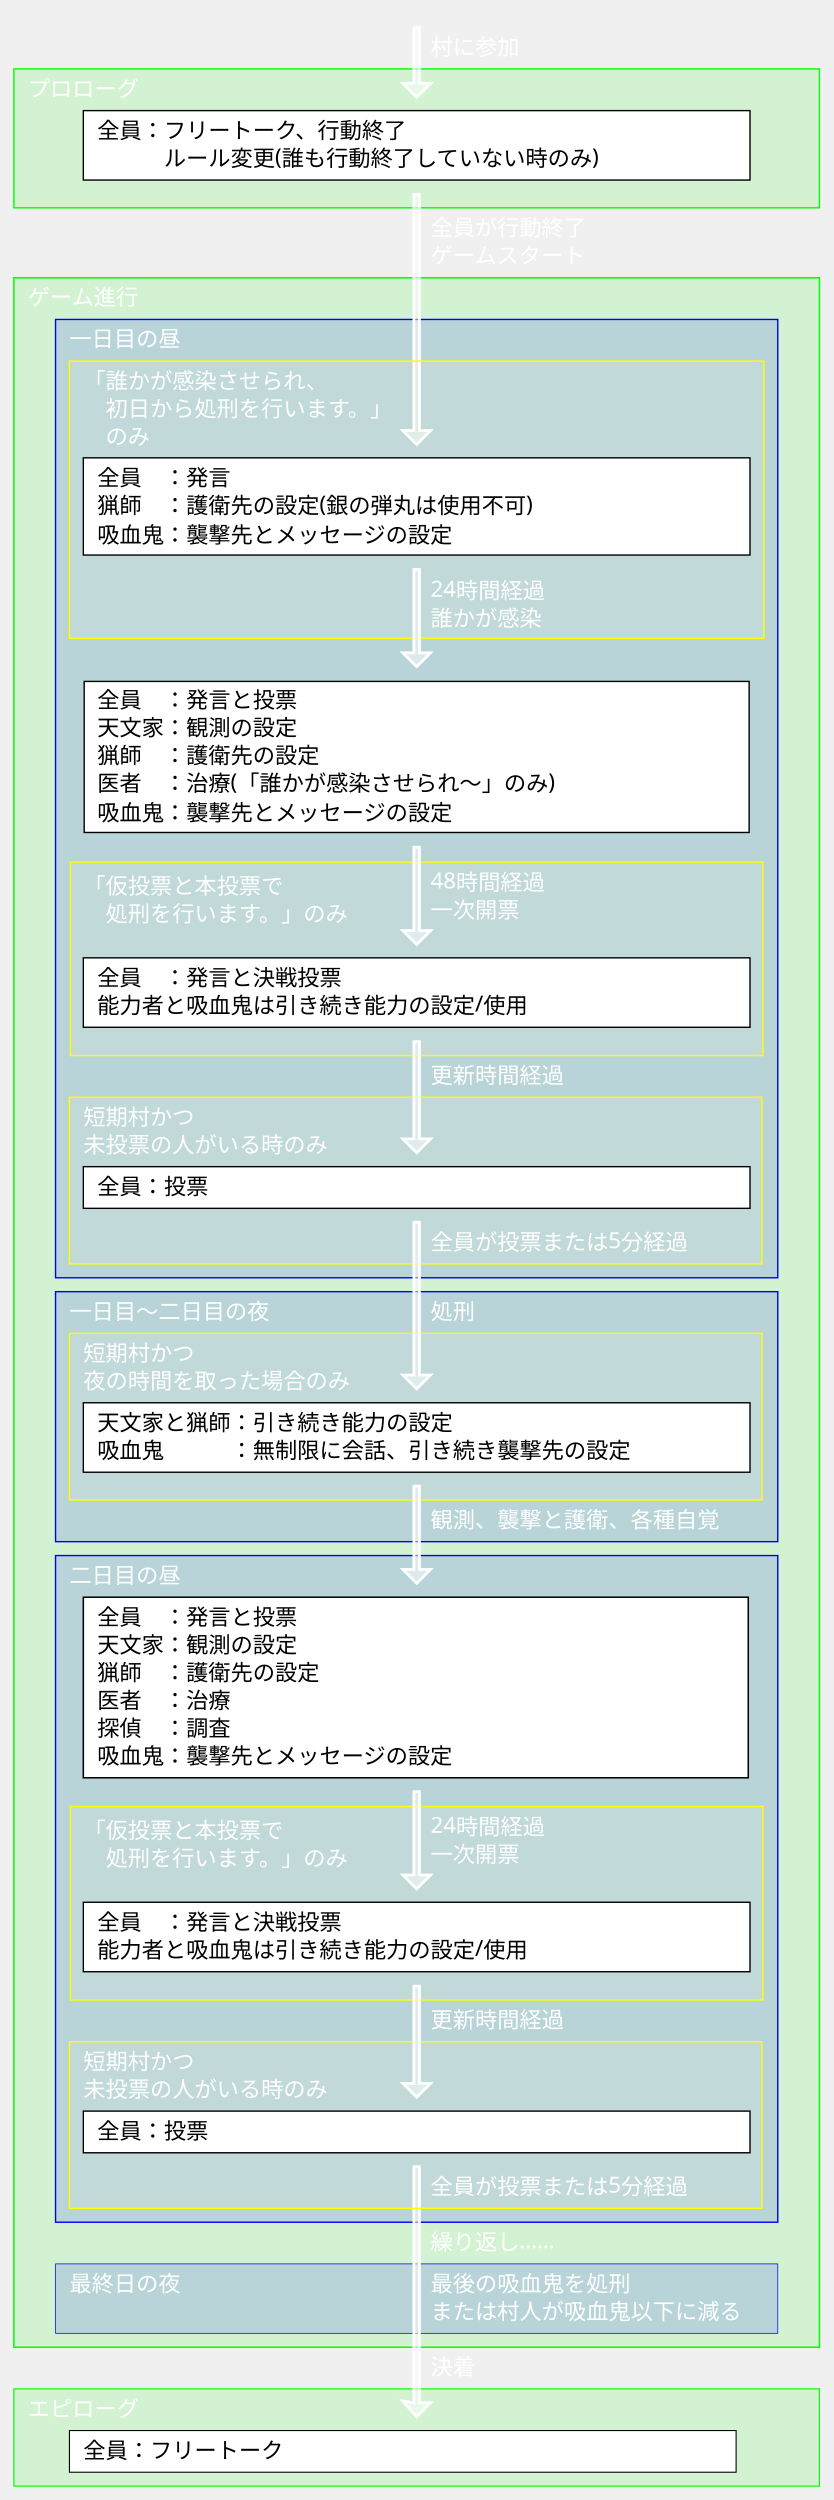
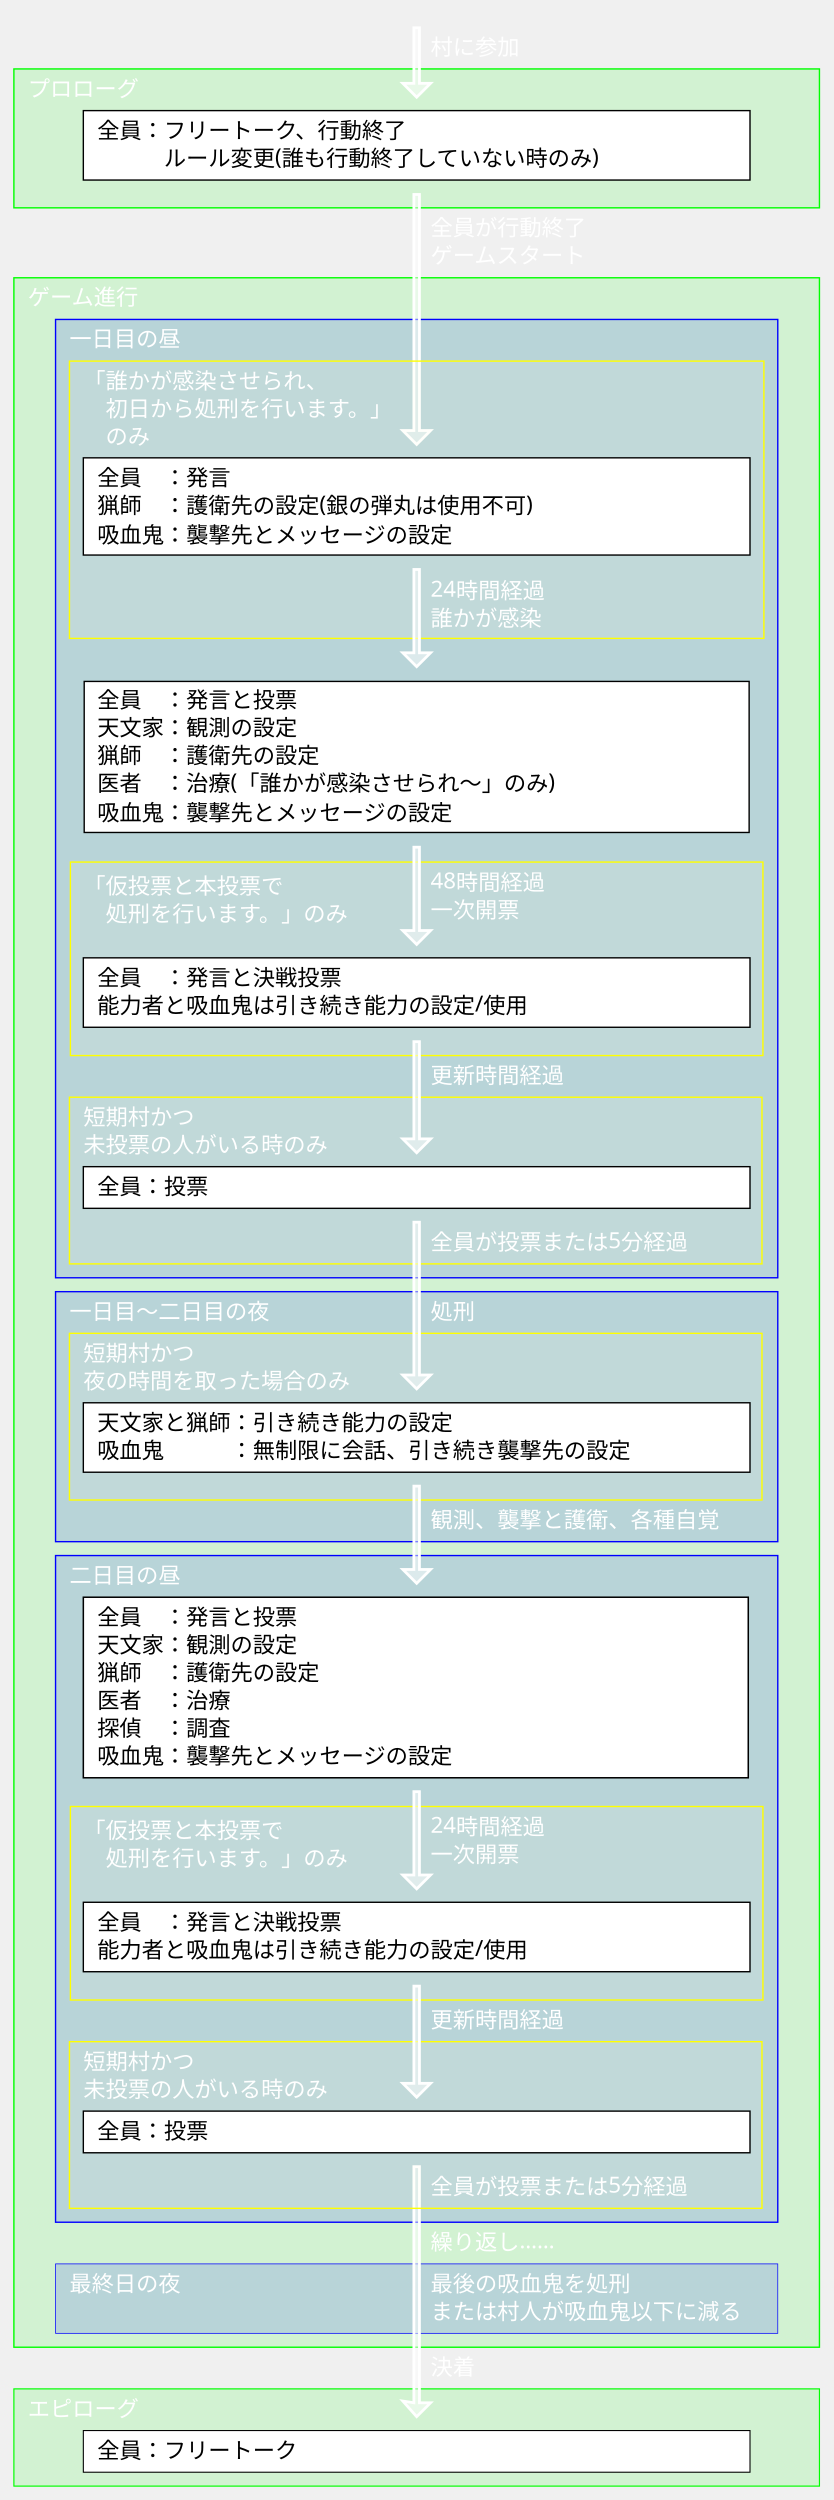
- <svg xmlns="http://www.w3.org/2000/svg" xmlns:ns1="http://www.openswatchbook.org/uri/2009/osb" width="600" height="1800" id="svg4309" version="1.1">
-   <defs id="defs4311">
-     <marker orient="auto" refY="0" refX="0" id="TriangleOutL" style="overflow:visible">
-       <path id="path5739" d="m 5.77,0 -8.65,5 0,-10 8.65,5 z" style="fill-rule:evenodd;stroke:#000000;stroke-width:1pt;marker-start:none" transform="scale(0.8,0.8)" />
-     </marker>
-     <marker orient="auto" refY="0" refX="0" id="Arrow2Mend" style="overflow:visible">
-       <path id="path5623" style="font-size:12px;fill-rule:evenodd;stroke-width:0.625;stroke-linejoin:round" d="M 8.719,4.034 -2.207,0.016 8.719,-4.002 c -1.745,2.372 -1.735,5.617 -6e-7,8.035 z" transform="scale(-0.6,-0.6)" />
-     </marker>
-     <marker orient="auto" refY="0" refX="0" id="EmptyTriangleOutL" style="overflow:visible">
-       <path id="path5757" d="m 5.77,0 -8.65,5 0,-10 8.65,5 z" style="fill:#ffffff;fill-rule:evenodd;stroke:#000000;stroke-width:1pt;marker-start:none" transform="matrix(0.8,0,0,0.8,-4.8,0)" />
-     </marker>
-     <marker orient="auto" refY="0" refX="0" id="Arrow1Lend" style="overflow:visible">
-       <path id="path5599" d="M 0,0 5,-5 -12.5,0 5,5 0,0 z" style="fill-rule:evenodd;stroke:#000000;stroke-width:1pt;marker-start:none" transform="matrix(-0.8,0,0,-0.8,-10,0)" />
-     </marker>
-     <marker orient="auto" refY="0" refX="0" id="Arrow2Lend" style="overflow:visible">
-       <path id="path5617" style="font-size:12px;fill-rule:evenodd;stroke-width:0.625;stroke-linejoin:round" d="M 8.719,4.034 -2.207,0.016 8.719,-4.002 c -1.745,2.372 -1.735,5.617 -6e-7,8.035 z" transform="matrix(-1.1,0,0,-1.1,-1.1,0)" />
-     </marker>
-     <linearGradient id="linearGradient5199" ns1:paint="solid">
-       <stop style="stop-color:#00ffff;stop-opacity:1;" offset="0" id="stop5201" />
-     </linearGradient>
-   </defs>
+ <svg xmlns="http://www.w3.org/2000/svg" width="600" height="1800" id="svg4309" version="1.1">
+   <defs id="defs166" />
  <g id="layer1" transform="translate(0,747.6378)">
-     <rect y="-547.638" x="10" height="1490" width="580" id="rect7648" style="fill:#01ff01;fill-opacity:0.125;fill-rule:evenodd;stroke:#00ff00;stroke-width:1.082;stroke-linecap:butt;stroke-linejoin:miter;stroke-miterlimit:4;stroke-opacity:1;stroke-dasharray:none" />
+     <rect y="-547.638" x="10" height="1490" width="580" id="rect7648" style="fill:#01ff01;fill-opacity:0.125;fill-rule:evenodd;stroke:#00ff00;stroke-width:1;stroke-linecap:butt;stroke-linejoin:miter;stroke-miterlimit:4;stroke-opacity:1;stroke-dasharray:none" />
    <rect style="fill:#01ff01;fill-opacity:0.125;fill-rule:evenodd;stroke:#00ff00;stroke-width:1;stroke-linecap:butt;stroke-linejoin:miter;stroke-miterlimit:4;stroke-opacity:1;stroke-dasharray:none" id="rect2985" width="580" height="100" x="10" y="-698" />
-     <flowRoot xml:space="preserve" id="flowRoot5565" style="font-size:16px;font-style:normal;font-weight:normal;line-height:125%;letter-spacing:0px;word-spacing:0px;fill:#000000;fill-opacity:1;stroke:none;font-family:Sans" transform="translate(0,-2)">
+     <flowRoot xml:space="preserve" id="flowRoot5565" style="font-size:16px;font-style:normal;font-weight:normal;line-height:125%;letter-spacing:0px;word-spacing:0px;fill:#000000;fill-opacity:1;stroke:none;font-family:IPAGothic" transform="translate(0,-2)">
      <flowRegion id="flowRegion5567">
        <rect id="rect5569" width="3" height="51" x="122" y="143" />
      </flowRegion>
      <flowPara id="flowPara5571" />
    </flowRoot>
-     <text xml:space="preserve" style="font-size:16px;font-style:normal;font-weight:normal;line-height:125%;letter-spacing:0px;word-spacing:0px;fill:#ffffff;fill-opacity:1;stroke:none;font-family:Sans" x="20" y="-678" id="text5573">
+     <text xml:space="preserve" style="font-size:16px;font-style:normal;font-weight:normal;line-height:125%;letter-spacing:0px;word-spacing:0px;fill:#ffffff;fill-opacity:1;stroke:none;font-family:IPAGothic" x="20" y="-678" id="text5573">
      <tspan id="tspan5575" x="20" y="-678">プロローグ</tspan>
    </text>
-     <flowRoot xml:space="preserve" id="flowRoot5577" style="font-size:16px;font-style:normal;font-weight:normal;line-height:125%;letter-spacing:0px;word-spacing:0px;fill:#000000;fill-opacity:1;stroke:none;font-family:Sans" transform="translate(0,-2)">
+     <flowRoot xml:space="preserve" id="flowRoot5577" style="font-size:16px;font-style:normal;font-weight:normal;line-height:125%;letter-spacing:0px;word-spacing:0px;fill:#000000;fill-opacity:1;stroke:none;font-family:IPAGothic" transform="translate(0,-2)">
      <flowRegion id="flowRegion5579">
        <rect id="rect5581" width="15" height="32" x="1" y="33" />
      </flowRegion>
      <flowPara id="flowPara5583" />
    </flowRoot>
-     <text xml:space="preserve" style="font-size:16px;font-style:normal;font-weight:normal;line-height:125%;letter-spacing:0px;word-spacing:0px;fill:#ffffff;fill-opacity:1;stroke:none;font-family:Sans" x="310" y="-708" id="text5573-4">
+     <text xml:space="preserve" style="font-size:16px;font-style:normal;font-weight:normal;line-height:125%;letter-spacing:0px;word-spacing:0px;fill:#ffffff;fill-opacity:1;stroke:none;font-family:IPAGothic" x="310" y="-708" id="text5573-4">
      <tspan id="tspan5575-7" x="310" y="-708">村に参加</tspan>
    </text>
    <rect style="fill:#ffffff;fill-opacity:1;stroke:#000000;stroke-width:1;stroke-miterlimit:4;stroke-opacity:1;stroke-dasharray:none" id="rect7020" width="480" height="50" x="60" y="-668" />
-     <text xml:space="preserve" style="font-size:16px;font-style:normal;font-weight:normal;line-height:125%;letter-spacing:0px;word-spacing:0px;fill:#000000;fill-opacity:1;stroke:none;font-family:Sans" x="70" y="-648" id="text7402">
+     <text xml:space="preserve" style="font-size:16px;font-style:normal;font-weight:normal;line-height:125%;letter-spacing:0px;word-spacing:0px;fill:#000000;fill-opacity:1;stroke:none;font-family:IPAGothic" x="70" y="-648" id="text7402">
      <tspan id="tspan7404" x="70" y="-648">全員：フリートーク、行動終了</tspan>
      <tspan x="70" y="-628" id="tspan7406">　　　ルール変更(誰も行動終了していない時のみ)</tspan>
    </text>
-     <text id="text7650" y="-578" x="310" style="font-size:16px;font-style:normal;font-weight:normal;line-height:125%;letter-spacing:0px;word-spacing:0px;fill:#ffffff;fill-opacity:1;stroke:none;font-family:Sans" xml:space="preserve">
+     <text id="text7650" y="-578" x="310" style="font-size:16px;font-style:normal;font-weight:normal;line-height:125%;letter-spacing:0px;word-spacing:0px;fill:#ffffff;fill-opacity:1;stroke:none;font-family:IPAGothic" xml:space="preserve">
      <tspan y="-578" x="310" id="tspan7652">全員が行動終了</tspan>
      <tspan y="-558" x="310" id="tspan7658">ゲームスタート</tspan>
    </text>
-     <text xml:space="preserve" style="font-size:16px;font-style:normal;font-weight:normal;line-height:125%;letter-spacing:0px;word-spacing:0px;fill:#000000;fill-opacity:1;stroke:none;font-family:Sans" x="650" y="222.362" id="text7654">
+     <text xml:space="preserve" style="font-size:16px;font-style:normal;font-weight:normal;line-height:125%;letter-spacing:0px;word-spacing:0px;fill:#000000;fill-opacity:1;stroke:none;font-family:IPAGothic" x="650" y="222.362" id="text7654">
      <tspan id="tspan7656" x="650" y="222.362" />
    </text>
-     <text xml:space="preserve" style="font-size:16px;font-style:normal;font-weight:normal;line-height:125%;letter-spacing:0px;word-spacing:0px;fill:#ffffff;fill-opacity:1;stroke:none;font-family:Sans" x="20" y="-528" id="text7660">
+     <text xml:space="preserve" style="font-size:16px;font-style:normal;font-weight:normal;line-height:125%;letter-spacing:0px;word-spacing:0px;fill:#ffffff;fill-opacity:1;stroke:none;font-family:IPAGothic" x="20" y="-528" id="text7660">
      <tspan id="tspan7662" x="20" y="-528">ゲーム進行</tspan>
    </text>
    <rect y="-517.638" x="40" height="690" width="520" id="rect7664" style="fill:#0101ff;fill-opacity:0.125;stroke:#0000ff;stroke-width:1;stroke-miterlimit:4;stroke-opacity:1;stroke-dasharray:none" />
-     <text id="text7666" y="-498" x="50" style="font-size:16px;font-style:normal;font-weight:normal;line-height:125%;letter-spacing:0px;word-spacing:0px;fill:#ffffff;fill-opacity:1;stroke:none;font-family:Sans" xml:space="preserve">
+     <text id="text7666" y="-498" x="50" style="font-size:16px;font-style:normal;font-weight:normal;line-height:125%;letter-spacing:0px;word-spacing:0px;fill:#ffffff;fill-opacity:1;stroke:none;font-family:IPAGothic" xml:space="preserve">
      <tspan y="-498" x="50" id="tspan7668">一日目の昼</tspan>
    </text>
    <path style="fill:#ffffff;fill-opacity:0.502;stroke:#ffffff;stroke-width:2;stroke-miterlimit:4;stroke-opacity:1" d="m 302,-727.638 0,40 8,0 -10,10 -10,-10 8,0 0,-40 z" id="rect7676" />
    <path id="path7679" d="m 302,-607.638 0,170 8,0 -10,10 -10,-10 8,0 0,-170 z" style="fill:#ffffff;fill-opacity:0.502;stroke:#ffffff;stroke-width:2;stroke-miterlimit:4;stroke-opacity:1;stroke-dasharray:none" />
    <rect y="-487.638" x="50" height="199.638" width="500" id="rect7681" style="fill:#ffffe0;fill-opacity:0.125;stroke:#ffff00;stroke-width:1;stroke-miterlimit:4;stroke-opacity:1;stroke-dasharray:none" />
-     <text id="text7683" y="-467.638" x="60" style="font-size:16px;font-style:normal;font-weight:normal;line-height:125%;letter-spacing:0px;word-spacing:0px;fill:#ffffff;fill-opacity:1;stroke:none;font-family:Sans" xml:space="preserve">
+     <text id="text7683" y="-467.638" x="60" style="font-size:16px;font-style:normal;font-weight:normal;line-height:125%;letter-spacing:0px;word-spacing:0px;fill:#ffffff;fill-opacity:1;stroke:none;font-family:IPAGothic" xml:space="preserve">
      <tspan id="tspan7687" y="-467.638" x="60">「誰かが感染させられ、</tspan>
      <tspan y="-447.638" x="60" id="tspan4183">　初日から処刑を行います。」</tspan>
      <tspan y="-427.638" x="60" id="tspan4193">　のみ</tspan>
      <tspan y="-407.638" x="60" id="tspan7699" />
    </text>
    <rect y="-418" x="60" height="70" width="480" id="rect7715" style="fill:#ffffff;fill-opacity:1;stroke:#000000;stroke-width:1;stroke-miterlimit:4;stroke-opacity:1;stroke-dasharray:none" />
-     <text id="text7717" y="-398" x="70" style="font-size:16px;font-style:normal;font-weight:normal;line-height:125%;letter-spacing:0px;word-spacing:0px;fill:#000000;fill-opacity:1;stroke:none;font-family:Sans" xml:space="preserve">
+     <text id="text7717" y="-398" x="70" style="font-size:16px;font-style:normal;font-weight:normal;line-height:125%;letter-spacing:0px;word-spacing:0px;fill:#000000;fill-opacity:1;stroke:none;font-family:IPAGothic" xml:space="preserve">
      <tspan id="tspan7721" y="-398" x="70">全員　：発言</tspan>
      <tspan y="-378" x="70" id="tspan7725">猟師　：護衛先の設定(銀の弾丸は使用不可)</tspan>
      <tspan y="-356.76" x="70" id="tspan7727">吸血鬼：襲撃先とメッセージの設定</tspan>
    </text>
-     <text xml:space="preserve" style="font-size:16px;font-style:normal;font-weight:normal;line-height:125%;letter-spacing:0px;word-spacing:0px;fill:#ffffff;fill-opacity:1;stroke:none;font-family:Sans" x="310" y="-318" id="text7744">
+     <text xml:space="preserve" style="font-size:16px;font-style:normal;font-weight:normal;line-height:125%;letter-spacing:0px;word-spacing:0px;fill:#ffffff;fill-opacity:1;stroke:none;font-family:IPAGothic" x="310" y="-318" id="text7744">
      <tspan id="tspan7748" x="310" y="-318">24時間経過</tspan>
      <tspan x="310" y="-296.76" id="tspan7752">誰かが感染</tspan>
    </text>
    <rect style="fill:#ffffff;fill-opacity:1;stroke:#000000;stroke-width:1;stroke-miterlimit:4;stroke-opacity:1;stroke-dasharray:none" id="rect7754" width="478.754" height="108.754" x="60.623" y="-257.015" />
-     <text xml:space="preserve" style="font-size:16px;font-style:normal;font-weight:normal;line-height:125%;letter-spacing:0px;word-spacing:0px;fill:#000000;fill-opacity:1;stroke:none;font-family:Sans" x="70" y="-238" id="text7756">
+     <text xml:space="preserve" style="font-size:16px;font-style:normal;font-weight:normal;line-height:125%;letter-spacing:0px;word-spacing:0px;fill:#000000;fill-opacity:1;stroke:none;font-family:IPAGothic" x="70" y="-238" id="text7756">
      <tspan x="70" y="-238" id="tspan7780">全員　：発言と投票</tspan>
      <tspan x="70" y="-218" id="tspan7784">天文家：観測の設定</tspan>
      <tspan x="70" y="-198" id="tspan7786">猟師　：護衛先の設定</tspan>
      <tspan x="70" y="-178" id="tspan7788">医者　：治療(「誰かが感染させられ〜」のみ)</tspan>
      <tspan x="70" y="-156.76" id="tspan7790">吸血鬼：襲撃先とメッセージの設定</tspan>
    </text>
    <path style="fill:#ffffff;fill-opacity:0.502;stroke:#ffffff;stroke-width:2;stroke-miterlimit:4;stroke-opacity:1;stroke-dasharray:none" d="m 302,-337.638 0,60 8,0 -10,10 -10,-10 8,0 0,-60 z" id="path7729" />
    <rect style="fill:#ffffe0;fill-opacity:0.125;stroke:#ffff00;stroke-width:1;stroke-miterlimit:4;stroke-opacity:1;stroke-dasharray:none" id="rect7792" width="498.617" height="139.309" x="50.691" y="-126.946" />
    <path id="path7794" d="m 302,-137.638 0,60 8,0 -10,10 -10,-10 8,0 0,-60 z" style="fill:#ffffff;fill-opacity:0.502;stroke:#ffffff;stroke-width:2;stroke-miterlimit:4;stroke-opacity:1;stroke-dasharray:none" />
-     <text id="text7796" y="-108" x="310" style="font-size:16px;font-style:normal;font-weight:normal;line-height:125%;letter-spacing:0px;word-spacing:0px;fill:#ffffff;fill-opacity:1;stroke:none;font-family:Sans" xml:space="preserve">
+     <text id="text7796" y="-108" x="310" style="font-size:16px;font-style:normal;font-weight:normal;line-height:125%;letter-spacing:0px;word-spacing:0px;fill:#ffffff;fill-opacity:1;stroke:none;font-family:IPAGothic" xml:space="preserve">
      <tspan id="tspan7800" y="-108" x="310">48時間経過</tspan>
      <tspan y="-86.76" x="310" id="tspan7804">一次開票</tspan>
    </text>
-     <text xml:space="preserve" style="font-size:16px;font-style:normal;font-weight:normal;line-height:125%;letter-spacing:0px;word-spacing:0px;fill:#ffffff;fill-opacity:1;stroke:none;font-family:Sans" x="60" y="-104" id="text7806">
+     <text xml:space="preserve" style="font-size:16px;font-style:normal;font-weight:normal;line-height:125%;letter-spacing:0px;word-spacing:0px;fill:#ffffff;fill-opacity:1;stroke:none;font-family:IPAGothic" x="60" y="-104" id="text7806">
      <tspan x="60" y="-104" id="tspan7808">「仮投票と本投票で</tspan>
      <tspan x="60" y="-84" id="tspan7812">　処刑を行います。」のみ</tspan>
      <tspan id="tspan7810" x="60" y="-64" />
    </text>
    <rect y="-58" x="60" height="50" width="480" id="rect7814" style="fill:#ffffff;fill-opacity:1;stroke:#000000;stroke-width:1;stroke-miterlimit:4;stroke-opacity:1;stroke-dasharray:none" />
-     <text id="text7816" y="-38" x="70" style="font-size:16px;font-style:normal;font-weight:normal;line-height:125%;letter-spacing:0px;word-spacing:0px;fill:#000000;fill-opacity:1;stroke:none;font-family:Sans" xml:space="preserve">
+     <text id="text7816" y="-38" x="70" style="font-size:16px;font-style:normal;font-weight:normal;line-height:125%;letter-spacing:0px;word-spacing:0px;fill:#000000;fill-opacity:1;stroke:none;font-family:IPAGothic" xml:space="preserve">
      <tspan id="tspan7826" y="-38" x="70">全員　：発言と決戦投票</tspan>
      <tspan y="-18" x="70" id="tspan7839">能力者と吸血鬼は引き続き能力の設定/使用</tspan>
    </text>
    <rect y="42.362" x="50" height="120" width="498.617" id="rect3069" style="fill:#ffffe0;fill-opacity:0.125;stroke:#ffff00;stroke-width:1;stroke-miterlimit:4;stroke-opacity:1;stroke-dasharray:none" />
-     <text xml:space="preserve" style="font-size:16px;font-style:normal;font-weight:normal;line-height:125%;letter-spacing:0px;word-spacing:0px;fill:#ffffff;fill-opacity:1;stroke:none;font-family:Sans" x="310" y="32.362" id="text3071">
+     <text xml:space="preserve" style="font-size:16px;font-style:normal;font-weight:normal;line-height:125%;letter-spacing:0px;word-spacing:0px;fill:#ffffff;fill-opacity:1;stroke:none;font-family:IPAGothic" x="310" y="32.362" id="text3071">
      <tspan id="tspan3075" x="310" y="32.362">更新時間経過</tspan>
    </text>
-     <text id="text3081" y="62.362" x="60" style="font-size:16px;font-style:normal;font-weight:normal;line-height:125%;letter-spacing:0px;word-spacing:0px;fill:#ffffff;fill-opacity:1;stroke:none;font-family:Sans" xml:space="preserve">
+     <text id="text3081" y="62.362" x="60" style="font-size:16px;font-style:normal;font-weight:normal;line-height:125%;letter-spacing:0px;word-spacing:0px;fill:#ffffff;fill-opacity:1;stroke:none;font-family:IPAGothic" xml:space="preserve">
      <tspan y="62.362" x="60" id="tspan3087">短期村かつ</tspan>
      <tspan y="82.362" x="60" id="tspan3094">未投票の人がいる時のみ</tspan>
    </text>
    <rect style="fill:#ffffff;fill-opacity:1;stroke:#000000;stroke-width:1;stroke-miterlimit:4;stroke-opacity:1;stroke-dasharray:none" id="rect3096" width="480" height="30" x="60" y="92.362" />
-     <text xml:space="preserve" style="font-size:16px;font-style:normal;font-weight:normal;line-height:125%;letter-spacing:0px;word-spacing:0px;fill:#000000;fill-opacity:1;stroke:none;font-family:Sans" x="70" y="112.362" id="text3098">
+     <text xml:space="preserve" style="font-size:16px;font-style:normal;font-weight:normal;line-height:125%;letter-spacing:0px;word-spacing:0px;fill:#000000;fill-opacity:1;stroke:none;font-family:IPAGothic" x="70" y="112.362" id="text3098">
      <tspan id="tspan3102" x="70" y="112.362">全員：投票</tspan>
    </text>
-     <text id="text3108" y="152.362" x="310" style="font-size:16px;font-style:normal;font-weight:normal;line-height:125%;letter-spacing:0px;word-spacing:0px;fill:#ffffff;fill-opacity:1;stroke:none;font-family:Sans" xml:space="preserve">
+     <text id="text3108" y="152.362" x="310" style="font-size:16px;font-style:normal;font-weight:normal;line-height:125%;letter-spacing:0px;word-spacing:0px;fill:#ffffff;fill-opacity:1;stroke:none;font-family:IPAGothic" xml:space="preserve">
      <tspan y="152.362" x="310" id="tspan3110">全員が投票または5分経過</tspan>
    </text>
    <rect style="fill:#0101ff;fill-opacity:0.125;stroke:#0000ff;stroke-width:1;stroke-miterlimit:4;stroke-opacity:1;stroke-dasharray:none" id="rect3112" width="520" height="180" x="40" y="182.362" />
    <rect style="fill:#ffffe0;fill-opacity:0.125;stroke:#ffff00;stroke-width:1;stroke-miterlimit:4;stroke-opacity:1;stroke-dasharray:none" id="rect3114" width="498.617" height="120" x="50" y="212.362" />
-     <text id="text3116" y="202.362" x="310" style="font-size:16px;font-style:normal;font-weight:normal;line-height:125%;letter-spacing:0px;word-spacing:0px;fill:#ffffff;fill-opacity:1;stroke:none;font-family:Sans" xml:space="preserve">
+     <text id="text3116" y="202.362" x="310" style="font-size:16px;font-style:normal;font-weight:normal;line-height:125%;letter-spacing:0px;word-spacing:0px;fill:#ffffff;fill-opacity:1;stroke:none;font-family:IPAGothic" xml:space="preserve">
      <tspan y="202.362" x="310" id="tspan3118">処刑</tspan>
    </text>
-     <flowRoot xml:space="preserve" id="flowRoot3120" style="font-size:16px;font-style:normal;font-weight:normal;line-height:125%;letter-spacing:0px;word-spacing:0px;fill:#000000;fill-opacity:1;stroke:none;font-family:Sans" transform="translate(0,-149.6378)">
+     <flowRoot xml:space="preserve" id="flowRoot3120" style="font-size:16px;font-style:normal;font-weight:normal;line-height:125%;letter-spacing:0px;word-spacing:0px;fill:#000000;fill-opacity:1;stroke:none;font-family:IPAGothic" transform="translate(0,-149.6378)">
      <flowRegion id="flowRegion3122">
        <rect id="rect3124" width="3" height="26" x="240" y="886" />
      </flowRegion>
      <flowPara id="flowPara3126" />
    </flowRoot>
-     <text xml:space="preserve" style="font-size:16px;font-style:normal;font-weight:normal;line-height:125%;letter-spacing:0px;word-spacing:0px;fill:#ffffff;fill-opacity:1;stroke:none;font-family:Sans" x="50" y="202.362" id="text3128">
+     <text xml:space="preserve" style="font-size:16px;font-style:normal;font-weight:normal;line-height:125%;letter-spacing:0px;word-spacing:0px;fill:#ffffff;fill-opacity:1;stroke:none;font-family:IPAGothic" x="50" y="202.362" id="text3128">
      <tspan id="tspan3130" x="50" y="202.362">一日目〜二日目の夜</tspan>
    </text>
    <path id="path3106" d="m 302,132.362 0,110 8,0 -10,10 -10,-10 8,0 0,-110 z" style="fill:#ffffff;fill-opacity:0.502;stroke:#ffffff;stroke-width:2;stroke-miterlimit:4;stroke-opacity:1;stroke-dasharray:none" />
    <path style="fill:#ffffff;fill-opacity:0.502;stroke:#ffffff;stroke-width:2;stroke-miterlimit:4;stroke-opacity:1;stroke-dasharray:none" d="m 302,2.362 0,70 8,0 -10,10 -10,-10 8,0 0,-70 z" id="path3079" />
-     <text xml:space="preserve" style="font-size:16px;font-style:normal;font-weight:normal;line-height:125%;letter-spacing:0px;word-spacing:0px;fill:#ffffff;fill-opacity:1;stroke:none;font-family:Sans" x="60" y="232.362" id="text3132">
+     <text xml:space="preserve" style="font-size:16px;font-style:normal;font-weight:normal;line-height:125%;letter-spacing:0px;word-spacing:0px;fill:#ffffff;fill-opacity:1;stroke:none;font-family:IPAGothic" x="60" y="232.362" id="text3132">
      <tspan id="tspan3134" x="60" y="232.362">短期村かつ</tspan>
      <tspan x="60" y="252.362" id="tspan3138">夜の時間を取った場合のみ</tspan>
      <tspan id="tspan3136" x="60" y="272.362" />
    </text>
    <rect y="262.362" x="60" height="50" width="480" id="rect3140" style="fill:#ffffff;fill-opacity:1;stroke:#000000;stroke-width:1;stroke-miterlimit:4;stroke-opacity:1;stroke-dasharray:none" />
-     <text id="text3142" y="282.362" x="70" style="font-size:16px;font-style:normal;font-weight:normal;line-height:125%;letter-spacing:0px;word-spacing:0px;fill:#000000;fill-opacity:1;stroke:none;font-family:Sans" xml:space="preserve">
+     <text id="text3142" y="282.362" x="70" style="font-size:16px;font-style:normal;font-weight:normal;line-height:125%;letter-spacing:0px;word-spacing:0px;fill:#000000;fill-opacity:1;stroke:none;font-family:IPAGothic" xml:space="preserve">
      <tspan y="282.362" x="70" id="tspan3144">天文家と猟師：引き続き能力の設定</tspan>
      <tspan y="302.362" x="70" id="tspan3146">吸血鬼　　　：無制限に会話、引き続き襲撃先の設定</tspan>
    </text>
-     <text xml:space="preserve" style="font-size:16px;font-style:normal;font-weight:normal;line-height:125%;letter-spacing:0px;word-spacing:0px;fill:#ffffff;fill-opacity:1;stroke:none;font-family:Sans" x="310" y="352.362" id="text3150">
+     <text xml:space="preserve" style="font-size:16px;font-style:normal;font-weight:normal;line-height:125%;letter-spacing:0px;word-spacing:0px;fill:#ffffff;fill-opacity:1;stroke:none;font-family:IPAGothic" x="310" y="352.362" id="text3150">
      <tspan x="310" y="352.362" id="tspan3156">観測、襲撃と護衛、各種自覚</tspan>
    </text>
    <rect y="372.362" x="40" height="480" width="520" id="rect3162" style="fill:#0101ff;fill-opacity:0.125;stroke:#0000ff;stroke-width:1;stroke-miterlimit:4;stroke-opacity:1;stroke-dasharray:none" />
    <path style="fill:#ffffff;fill-opacity:0.502;stroke:#ffffff;stroke-width:2;stroke-miterlimit:4;stroke-opacity:1;stroke-dasharray:none" d="m 302,322.362 0,60 8,0 -10,10 -10,-10 8,0 0,-60 z" id="path3148" />
-     <text id="text3962" y="392.362" x="50" style="font-size:16px;font-style:normal;font-weight:normal;line-height:125%;letter-spacing:0px;word-spacing:0px;fill:#ffffff;fill-opacity:1;stroke:none;font-family:Sans" xml:space="preserve">
+     <text id="text3962" y="392.362" x="50" style="font-size:16px;font-style:normal;font-weight:normal;line-height:125%;letter-spacing:0px;word-spacing:0px;fill:#ffffff;fill-opacity:1;stroke:none;font-family:IPAGothic" xml:space="preserve">
      <tspan y="392.362" x="50" id="tspan3964">二日目の昼</tspan>
    </text>
    <rect y="402.362" x="60" height="130" width="478.754" id="rect3966" style="fill:#ffffff;fill-opacity:1;stroke:#000000;stroke-width:1.093;stroke-miterlimit:4;stroke-opacity:1;stroke-dasharray:none" />
-     <text id="text3968" y="422.362" x="70" style="font-size:16px;font-style:normal;font-weight:normal;line-height:125%;letter-spacing:0px;word-spacing:0px;fill:#000000;fill-opacity:1;stroke:none;font-family:Sans" xml:space="preserve">
+     <text id="text3968" y="422.362" x="70" style="font-size:16px;font-style:normal;font-weight:normal;line-height:125%;letter-spacing:0px;word-spacing:0px;fill:#000000;fill-opacity:1;stroke:none;font-family:IPAGothic" xml:space="preserve">
      <tspan id="tspan3970" y="422.362" x="70">全員　：発言と投票</tspan>
      <tspan id="tspan3972" y="442.362" x="70">天文家：観測の設定</tspan>
      <tspan id="tspan3974" y="462.362" x="70">猟師　：護衛先の設定</tspan>
      <tspan id="tspan3976" y="482.362" x="70">医者　：治療</tspan>
      <tspan y="502.362" x="70" id="tspan3984">探偵　：調査</tspan>
      <tspan id="tspan3978" y="522.362" x="70">吸血鬼：襲撃先とメッセージの設定</tspan>
    </text>
-     <text xml:space="preserve" style="font-size:16px;font-style:normal;font-weight:normal;line-height:125%;letter-spacing:0px;word-spacing:0px;fill:#000000;fill-opacity:1;stroke:none;font-family:Sans" x="636" y="162.362" id="text3980">
+     <text xml:space="preserve" style="font-size:16px;font-style:normal;font-weight:normal;line-height:125%;letter-spacing:0px;word-spacing:0px;fill:#000000;fill-opacity:1;stroke:none;font-family:IPAGothic" x="636" y="162.362" id="text3980">
      <tspan id="tspan3982" x="636" y="162.362" />
    </text>
-     <text xml:space="preserve" style="font-size:16px;font-style:normal;font-weight:normal;line-height:125%;letter-spacing:0px;word-spacing:0px;fill:#ffffff;fill-opacity:1;stroke:none;font-family:Sans" x="310" y="872.362" id="text4000">
+     <text xml:space="preserve" style="font-size:16px;font-style:normal;font-weight:normal;line-height:125%;letter-spacing:0px;word-spacing:0px;fill:#ffffff;fill-opacity:1;stroke:none;font-family:IPAGothic;-inkscape-font-specification:IPAGothic;font-stretch:normal;font-variant:normal;text-anchor:start;text-align:start;writing-mode:lr" x="310" y="872.362" id="text4000">
      <tspan x="310" y="872.362" id="tspan4002">繰り返し……</tspan>
    </text>
    <rect style="fill:#0101ff;fill-opacity:0.125;stroke:#0000ff;stroke-width:0.527;stroke-miterlimit:4;stroke-opacity:1;stroke-dasharray:none" id="rect4004" width="520" height="50" x="40" y="882.362" />
-     <text xml:space="preserve" style="font-size:16px;font-style:normal;font-weight:normal;line-height:125%;letter-spacing:0px;word-spacing:0px;fill:#ffffff;fill-opacity:1;stroke:none;font-family:Sans" x="50" y="902.362" id="text4006">
+     <text xml:space="preserve" style="font-size:16px;font-style:normal;font-weight:normal;line-height:125%;letter-spacing:0px;word-spacing:0px;fill:#ffffff;fill-opacity:1;stroke:none;font-family:IPAGothic;-inkscape-font-specification:IPAGothic;font-stretch:normal;font-variant:normal;text-anchor:start;text-align:start;writing-mode:lr" x="50" y="902.362" id="text4006">
      <tspan id="tspan4008" x="50" y="902.362">最終日の夜</tspan>
    </text>
-     <text id="text4010" y="902.362" x="310" style="font-size:16px;font-style:normal;font-weight:normal;line-height:125%;letter-spacing:0px;word-spacing:0px;fill:#ffffff;fill-opacity:1;stroke:none;font-family:Sans" xml:space="preserve">
+     <text id="text4010" y="902.362" x="310" style="font-size:16px;font-style:normal;font-weight:normal;line-height:125%;letter-spacing:0px;word-spacing:0px;fill:#ffffff;fill-opacity:1;stroke:none;font-family:IPAGothic;-inkscape-font-specification:IPAGothic;font-stretch:normal;font-variant:normal;text-anchor:start;text-align:start;writing-mode:lr" xml:space="preserve">
      <tspan id="tspan4012" y="902.362" x="310">最後の吸血鬼を処刑</tspan>
      <tspan y="922.362" x="310" id="tspan4014">または村人が吸血鬼以下に減る</tspan>
    </text>
-     <text id="text4016" y="962.362" x="310" style="font-size:16px;font-style:normal;font-weight:normal;line-height:125%;letter-spacing:0px;word-spacing:0px;fill:#ffffff;fill-opacity:1;stroke:none;font-family:Sans" xml:space="preserve">
+     <text id="text4016" y="962.362" x="310" style="font-size:16px;font-style:normal;font-weight:normal;line-height:125%;letter-spacing:0px;word-spacing:0px;fill:#ffffff;fill-opacity:1;stroke:none;font-family:IPAGothic;-inkscape-font-specification:IPAGothic;font-stretch:normal;font-variant:normal;text-anchor:start;text-align:start;writing-mode:lr" xml:space="preserve">
      <tspan id="tspan4018" y="962.362" x="310">決着</tspan>
    </text>
    <rect y="972.362" x="10" height="70" width="580" id="rect4020" style="fill:#01ff01;fill-opacity:0.125;fill-rule:evenodd;stroke:#00ff00;stroke-width:0.837;stroke-linecap:butt;stroke-linejoin:miter;stroke-miterlimit:4;stroke-opacity:1;stroke-dasharray:none" />
-     <text id="text4022" y="992.362" x="20" style="font-size:16px;font-style:normal;font-weight:normal;line-height:125%;letter-spacing:0px;word-spacing:0px;fill:#ffffff;fill-opacity:1;stroke:none;font-family:Sans" xml:space="preserve">
+     <text id="text4022" y="992.362" x="20" style="font-size:16px;font-style:normal;font-weight:normal;line-height:125%;letter-spacing:0px;word-spacing:0px;fill:#ffffff;fill-opacity:1;stroke:none;font-family:IPAGothic;-inkscape-font-specification:IPAGothic;font-stretch:normal;font-variant:normal;text-anchor:start;text-align:start;writing-mode:lr" xml:space="preserve">
      <tspan y="992.362" x="20" id="tspan4024">エピローグ</tspan>
    </text>
-     <rect y="1002.362" x="50" height="30" width="480" id="rect4026" style="fill:#ffffff;fill-opacity:1;stroke:#000000;stroke-width:0.775;stroke-miterlimit:4;stroke-opacity:1;stroke-dasharray:none" />
+     <rect y="1002.362" x="60" height="30" width="480" id="rect4026" style="fill:#ffffff;fill-opacity:1;stroke:#000000;stroke-width:0.775;stroke-miterlimit:4;stroke-opacity:1;stroke-dasharray:none" />
    <path id="path3986" d="m 302,812.362 0,170 8,0 -10,10 -10,-11.25 8,1.25 0,-170 z" style="fill:#ffffff;fill-opacity:0.502;stroke:#ffffff;stroke-width:2;stroke-miterlimit:4;stroke-opacity:1;stroke-dasharray:none" />
-     <text id="text4028" y="1022.362" x="60" style="font-size:16px;font-style:normal;font-weight:normal;line-height:125%;letter-spacing:0px;word-spacing:0px;fill:#000000;fill-opacity:1;stroke:none;font-family:Sans" xml:space="preserve">
-       <tspan id="tspan4032" y="1022.362" x="60">全員：フリートーク</tspan>
+     <text id="text4028" y="1022.362" x="70" style="font-size:16px;font-style:normal;font-weight:normal;line-height:125%;letter-spacing:0px;word-spacing:0px;fill:#000000;fill-opacity:1;stroke:none;font-family:IPAGothic;-inkscape-font-specification:IPAGothic;font-stretch:normal;font-variant:normal;text-anchor:start;text-align:start;writing-mode:lr" xml:space="preserve">
+       <tspan id="tspan4032" y="1022.362" x="70">全員：フリートーク</tspan>
    </text>
    <rect y="553.054" x="50.691" height="139.309" width="498.617" id="rect3335" style="fill:#ffffe0;fill-opacity:0.125;stroke:#ffff00;stroke-width:1;stroke-miterlimit:4;stroke-opacity:1;stroke-dasharray:none" />
-     <text xml:space="preserve" style="font-size:16px;font-style:normal;font-weight:normal;line-height:125%;letter-spacing:0px;word-spacing:0px;fill:#ffffff;fill-opacity:1;stroke:none;font-family:Sans" x="310" y="572" id="text3337">
+     <text xml:space="preserve" style="font-size:16px;font-style:normal;font-weight:normal;line-height:125%;letter-spacing:0px;word-spacing:0px;fill:#ffffff;fill-opacity:1;stroke:none;font-family:IPAGothic" x="310" y="572" id="text3337">
      <tspan x="310" y="572" id="tspan3339">24時間経過</tspan>
      <tspan id="tspan3341" x="310" y="593.24">一次開票</tspan>
    </text>
-     <text id="text3343" y="576" x="60" style="font-size:16px;font-style:normal;font-weight:normal;line-height:125%;letter-spacing:0px;word-spacing:0px;fill:#ffffff;fill-opacity:1;stroke:none;font-family:Sans" xml:space="preserve">
+     <text id="text3343" y="576" x="60" style="font-size:16px;font-style:normal;font-weight:normal;line-height:125%;letter-spacing:0px;word-spacing:0px;fill:#ffffff;fill-opacity:1;stroke:none;font-family:IPAGothic" xml:space="preserve">
      <tspan id="tspan3345" y="576" x="60">「仮投票と本投票で</tspan>
      <tspan id="tspan3347" y="596" x="60">　処刑を行います。」のみ</tspan>
      <tspan y="616" x="60" id="tspan3349" />
    </text>
    <rect style="fill:#ffffff;fill-opacity:1;stroke:#000000;stroke-width:1;stroke-miterlimit:4;stroke-opacity:1;stroke-dasharray:none" id="rect3351" width="480" height="50" x="60" y="622" />
-     <text xml:space="preserve" style="font-size:16px;font-style:normal;font-weight:normal;line-height:125%;letter-spacing:0px;word-spacing:0px;fill:#000000;fill-opacity:1;stroke:none;font-family:Sans" x="70" y="642" id="text3353">
+     <text xml:space="preserve" style="font-size:16px;font-style:normal;font-weight:normal;line-height:125%;letter-spacing:0px;word-spacing:0px;fill:#000000;fill-opacity:1;stroke:none;font-family:IPAGothic" x="70" y="642" id="text3353">
      <tspan x="70" y="642" id="tspan3355">全員　：発言と決戦投票</tspan>
      <tspan id="tspan3357" x="70" y="662">能力者と吸血鬼は引き続き能力の設定/使用</tspan>
    </text>
    <rect style="fill:#ffffe0;fill-opacity:0.125;stroke:#ffff00;stroke-width:1;stroke-miterlimit:4;stroke-opacity:1;stroke-dasharray:none" id="rect3359" width="498.617" height="120" x="50" y="722.362" />
-     <text id="text3361" y="712.362" x="310" style="font-size:16px;font-style:normal;font-weight:normal;line-height:125%;letter-spacing:0px;word-spacing:0px;fill:#ffffff;fill-opacity:1;stroke:none;font-family:Sans" xml:space="preserve">
+     <text id="text3361" y="712.362" x="310" style="font-size:16px;font-style:normal;font-weight:normal;line-height:125%;letter-spacing:0px;word-spacing:0px;fill:#ffffff;fill-opacity:1;stroke:none;font-family:IPAGothic" xml:space="preserve">
      <tspan y="712.362" x="310" id="tspan3363">更新時間経過</tspan>
    </text>
-     <text xml:space="preserve" style="font-size:16px;font-style:normal;font-weight:normal;line-height:125%;letter-spacing:0px;word-spacing:0px;fill:#ffffff;fill-opacity:1;stroke:none;font-family:Sans" x="60" y="742.362" id="text3365">
+     <text xml:space="preserve" style="font-size:16px;font-style:normal;font-weight:normal;line-height:125%;letter-spacing:0px;word-spacing:0px;fill:#ffffff;fill-opacity:1;stroke:none;font-family:IPAGothic" x="60" y="742.362" id="text3365">
      <tspan id="tspan3367" x="60" y="742.362">短期村かつ</tspan>
      <tspan id="tspan3369" x="60" y="762.362">未投票の人がいる時のみ</tspan>
    </text>
    <rect y="772.362" x="60" height="30" width="480" id="rect3371" style="fill:#ffffff;fill-opacity:1;stroke:#000000;stroke-width:1;stroke-miterlimit:4;stroke-opacity:1;stroke-dasharray:none" />
-     <text id="text3373" y="792.362" x="70" style="font-size:16px;font-style:normal;font-weight:normal;line-height:125%;letter-spacing:0px;word-spacing:0px;fill:#000000;fill-opacity:1;stroke:none;font-family:Sans" xml:space="preserve">
+     <text id="text3373" y="792.362" x="70" style="font-size:16px;font-style:normal;font-weight:normal;line-height:125%;letter-spacing:0px;word-spacing:0px;fill:#000000;fill-opacity:1;stroke:none;font-family:IPAGothic" xml:space="preserve">
      <tspan y="792.362" x="70" id="tspan3375">全員：投票</tspan>
    </text>
-     <text xml:space="preserve" style="font-size:16px;font-style:normal;font-weight:normal;line-height:125%;letter-spacing:0px;word-spacing:0px;fill:#ffffff;fill-opacity:1;stroke:none;font-family:Sans" x="310" y="832.362" id="text3377">
+     <text xml:space="preserve" style="font-size:16px;font-style:normal;font-weight:normal;line-height:125%;letter-spacing:0px;word-spacing:0px;fill:#ffffff;fill-opacity:1;stroke:none;font-family:IPAGothic;-inkscape-font-specification:IPAGothic;font-stretch:normal;font-variant:normal;text-anchor:start;text-align:start;writing-mode:lr" x="310" y="832.362" id="text3377">
      <tspan id="tspan3379" x="310" y="832.362">全員が投票または5分経過</tspan>
    </text>
    <path id="path3381" d="m 302,682.362 0,70 8,0 -10,10 -10,-10 8,0 0,-70 z" style="fill:#ffffff;fill-opacity:0.502;stroke:#ffffff;stroke-width:2;stroke-miterlimit:4;stroke-opacity:1;stroke-dasharray:none" />
    <path style="fill:#ffffff;fill-opacity:0.502;stroke:#ffffff;stroke-width:2;stroke-miterlimit:4;stroke-opacity:1;stroke-dasharray:none" d="m 302,542.362 0,60 8,0 -10,10 -10,-10 8,0 0,-60 z" id="path3383" />
-     <flowRoot xml:space="preserve" id="flowRoot4185" style="font-size:16px;font-style:normal;font-weight:normal;line-height:125%;letter-spacing:0px;word-spacing:0px;fill:#000000;fill-opacity:1;stroke:none;font-family:Sans" transform="translate(0,-407.6378)">
+     <flowRoot xml:space="preserve" id="flowRoot4185" style="font-size:16px;font-style:normal;font-weight:normal;line-height:125%;letter-spacing:0px;word-spacing:0px;fill:#000000;fill-opacity:1;stroke:none;font-family:IPAGothic" transform="translate(0,-407.6378)">
      <flowRegion id="flowRegion4187">
        <rect id="rect4189" width="752" height="290" x="-48" y="-316" />
      </flowRegion>
      <flowPara id="flowPara4191" />
    </flowRoot>
  </g>
</svg>
